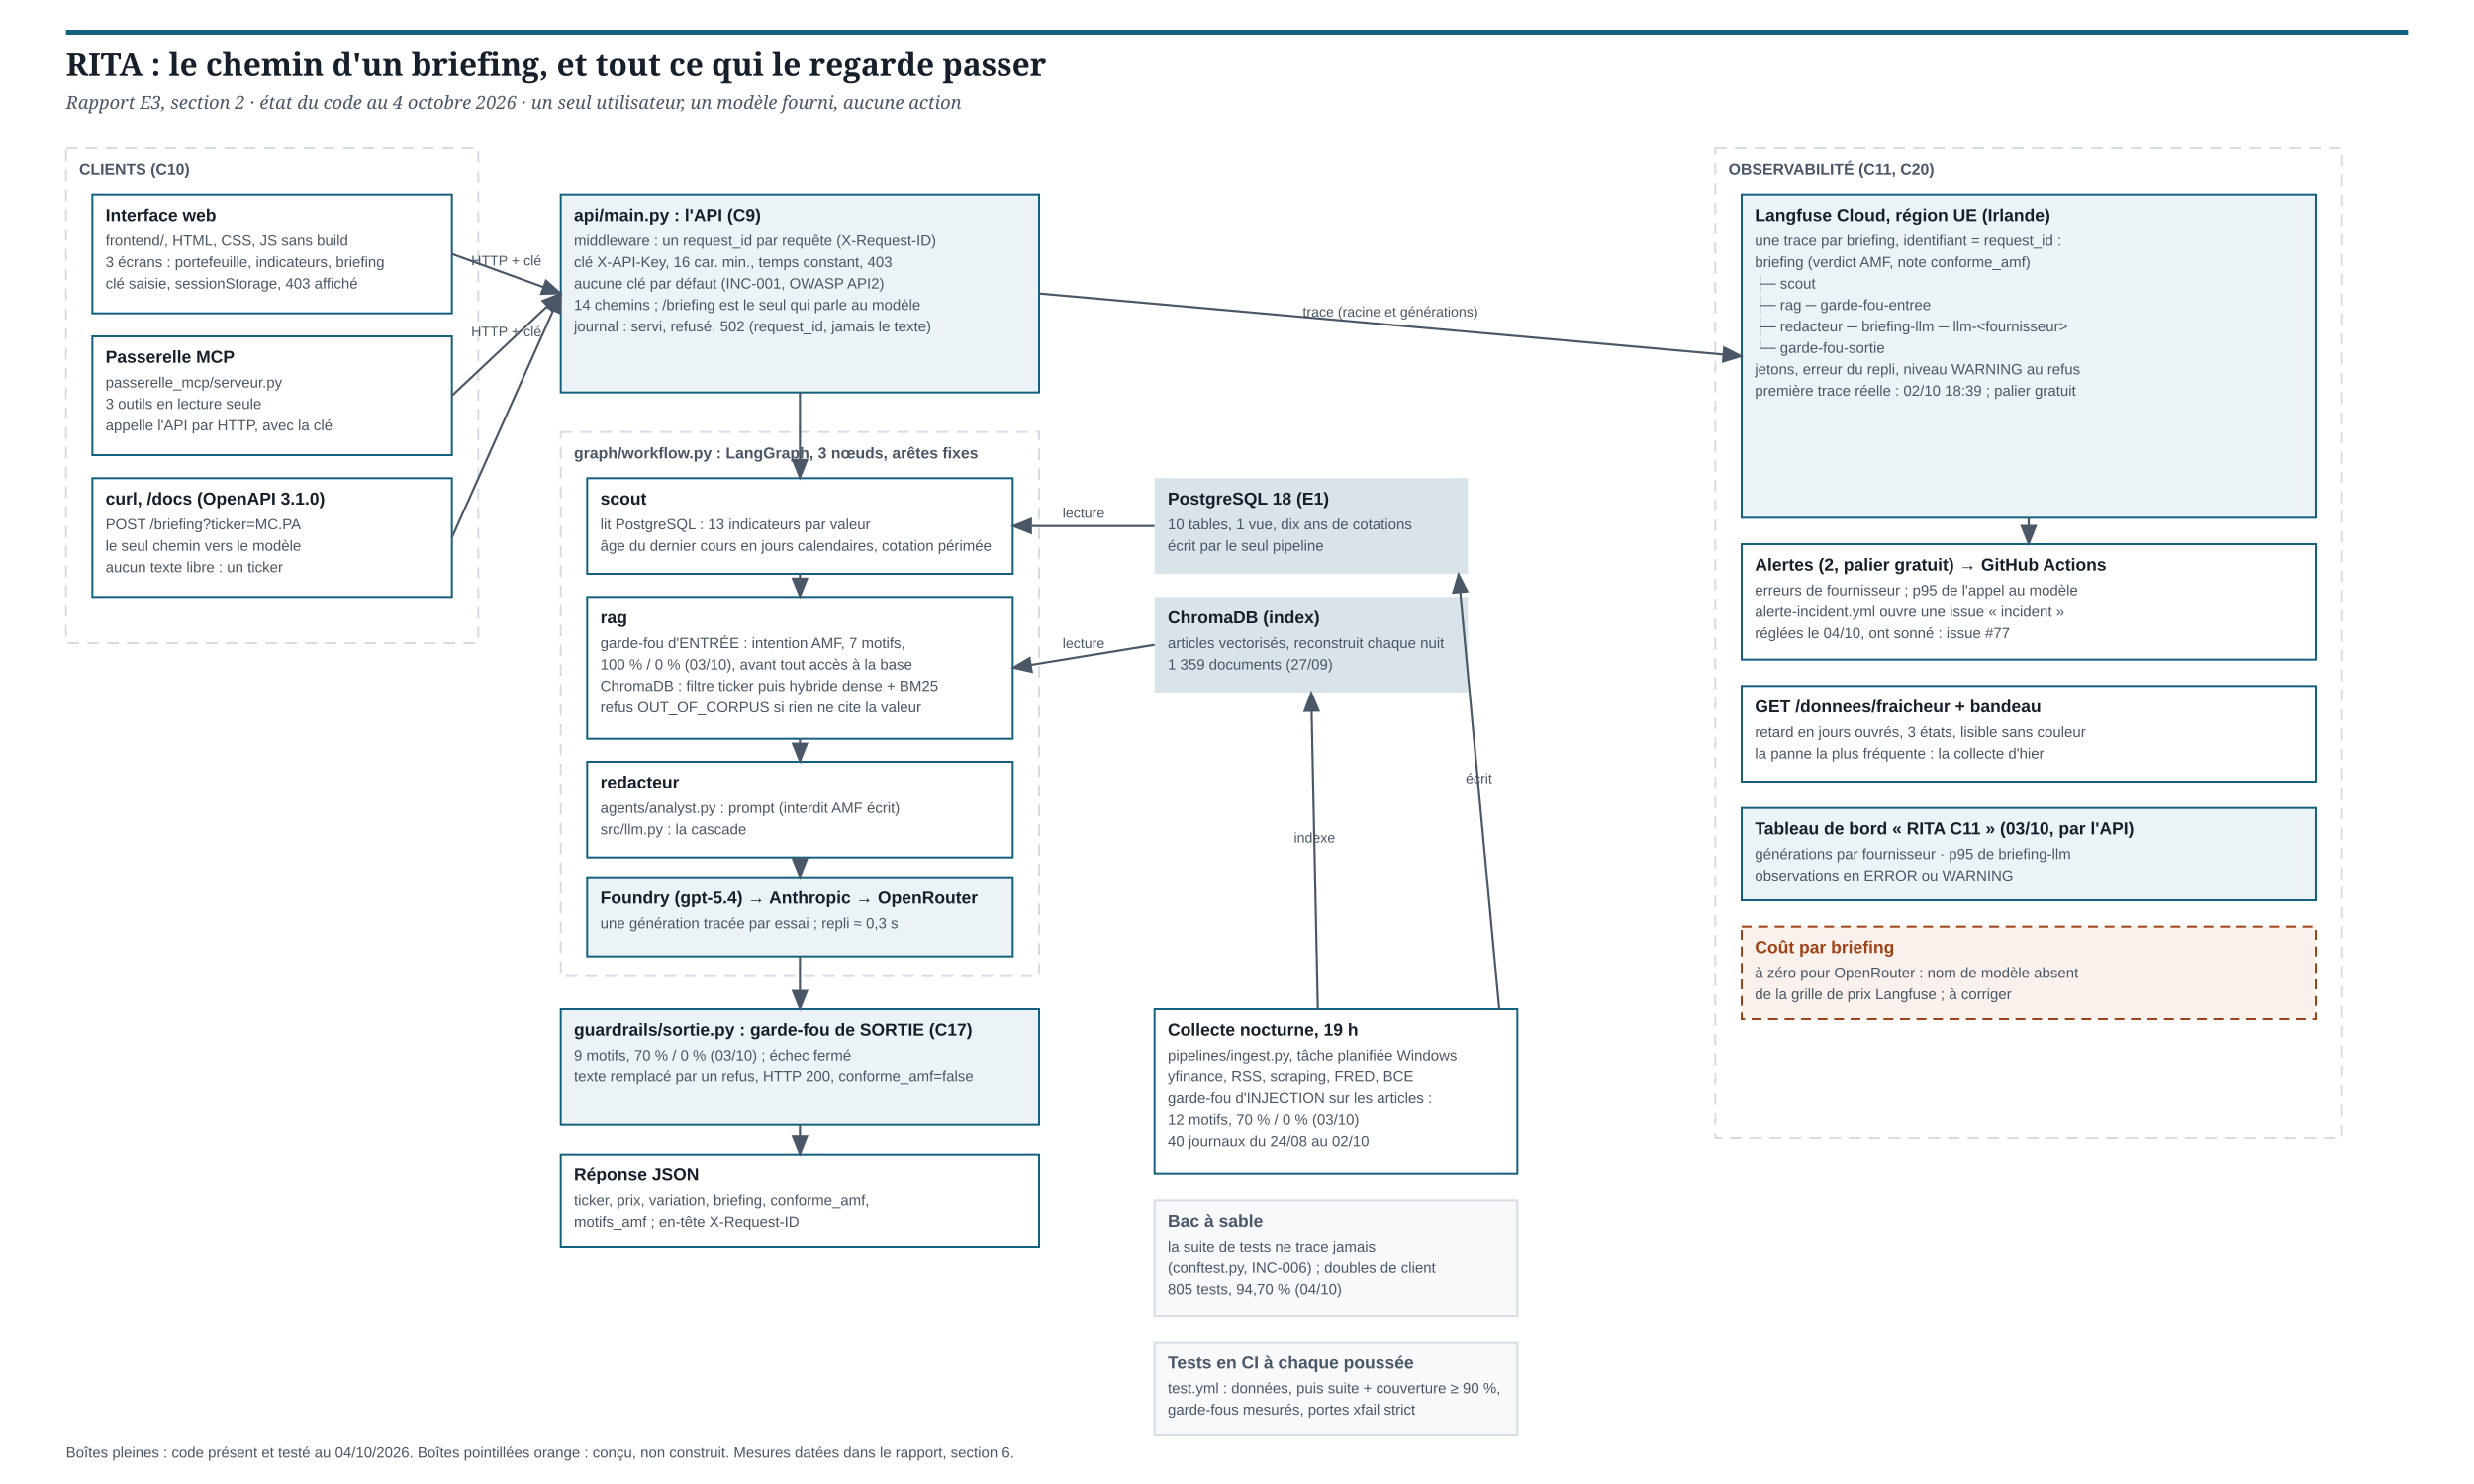
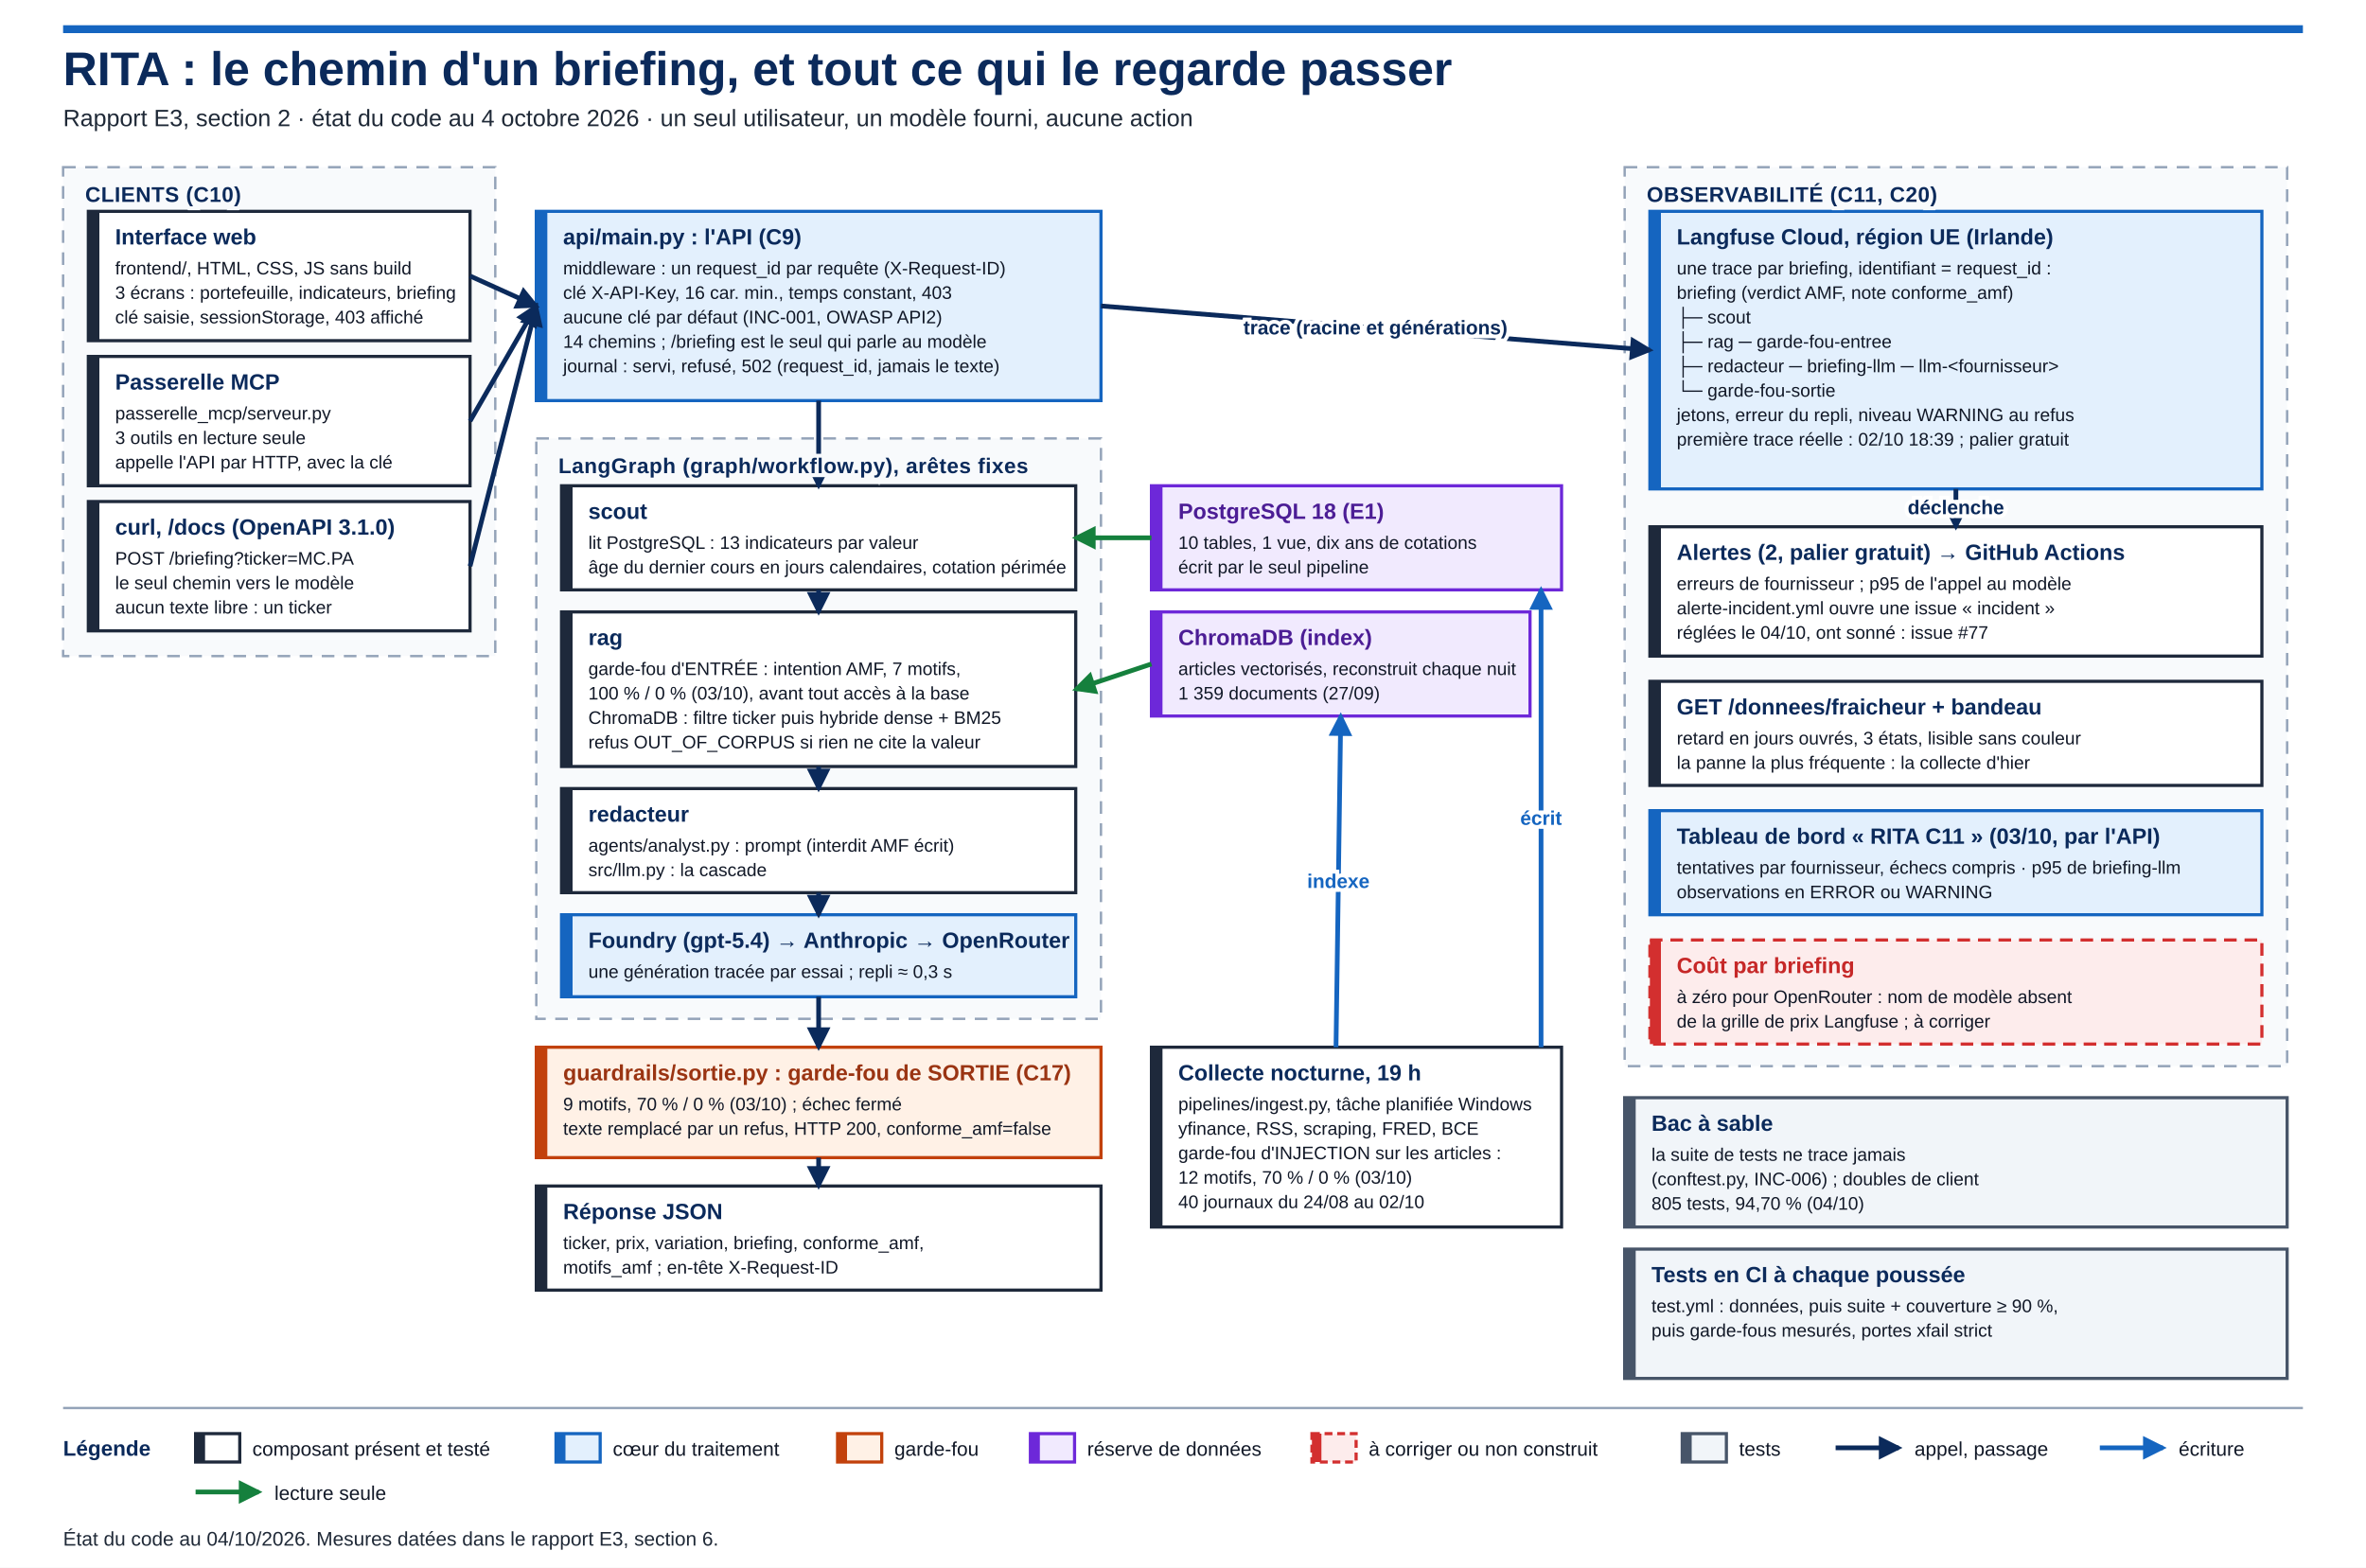
- <svg xmlns="http://www.w3.org/2000/svg" width="1500" height="900" viewBox="0 0 1500 900" font-family="Segoe UI,Calibri,Arial,sans-serif">
+ <svg xmlns="http://www.w3.org/2000/svg" width="1500" height="994" viewBox="0 0 1500 994" font-family="Segoe UI,Calibri,Arial,sans-serif">
  <defs>
-     <marker id="fl" markerWidth="10" markerHeight="8" refX="9" refY="4" orient="auto">
-       <polygon points="0 0,10 4,0 8" fill="#4A5766" />
+     <marker id="fl-flux" markerWidth="5" markerHeight="5" refX="4.2" refY="2.5" orient="auto" markerUnits="strokeWidth">
+       <polygon points="0 0,5 2.5,0 5" fill="#0B2A5B" />
+     </marker>
+     <marker id="fl-ecriture" markerWidth="5" markerHeight="5" refX="4.2" refY="2.5" orient="auto" markerUnits="strokeWidth">
+       <polygon points="0 0,5 2.5,0 5" fill="#1565C0" />
+     </marker>
+     <marker id="fl-lecture" markerWidth="5" markerHeight="5" refX="4.2" refY="2.5" orient="auto" markerUnits="strokeWidth">
+       <polygon points="0 0,5 2.5,0 5" fill="#15803D" />
+     </marker>
+     <marker id="fl-erreur" markerWidth="5" markerHeight="5" refX="4.2" refY="2.5" orient="auto" markerUnits="strokeWidth">
+       <polygon points="0 0,5 2.5,0 5" fill="#D32F2F" />
+     </marker>
+     <marker id="fl-manuel" markerWidth="5" markerHeight="5" refX="4.2" refY="2.5" orient="auto" markerUnits="strokeWidth">
+       <polygon points="0 0,5 2.5,0 5" fill="#64748B" />
+     </marker>
+     <marker id="fl-perso" markerWidth="5" markerHeight="5" refX="4.2" refY="2.5" orient="auto" markerUnits="strokeWidth">
+       <polygon points="0 0,5 2.5,0 5" fill="#A21CAF" />
    </marker>
  </defs>
-   <rect width="1500" height="900" fill="#FFFFFF" />
-   <rect x="40" y="18" width="1420" height="3" fill="#14607F" />
-   <text x="40" y="46" font-family="Georgia,serif" font-size="19" font-weight="600" fill="#16202B">RITA : le chemin d'un briefing, et tout ce qui le regarde passer</text>
-   <text x="40" y="66" font-family="Georgia,serif" font-size="11" font-style="italic" fill="#4A5766">Rapport E3, section 2 · état du code au 4 octobre 2026 · un seul utilisateur, un modèle fourni, aucune action</text>
-   <rect x="40" y="90" width="250" height="300" fill="none" stroke="#D5DCE4" stroke-width="1.2" stroke-dasharray="7,5" />
-   <text x="48" y="106" font-size="9.5" font-weight="700" fill="#4A5766">CLIENTS (C10)</text>
-   <rect x="56" y="118" width="218" height="72" fill="#FFFFFF" stroke="#14607F" stroke-width="1.2" />
-   <text x="64" y="134" font-size="10.5" font-weight="700" fill="#16202B">Interface web</text>
-   <text x="64" y="149" font-size="9" fill="#4A5766">frontend/, HTML, CSS, JS sans build</text>
-   <text x="64" y="162" font-size="9" fill="#4A5766">3 écrans : portefeuille, indicateurs, briefing</text>
-   <text x="64" y="175" font-size="9" fill="#4A5766">clé saisie, sessionStorage, 403 affiché</text>
-   <rect x="56" y="204" width="218" height="72" fill="#FFFFFF" stroke="#14607F" stroke-width="1.2" />
-   <text x="64" y="220" font-size="10.5" font-weight="700" fill="#16202B">Passerelle MCP</text>
-   <text x="64" y="235" font-size="9" fill="#4A5766">passerelle_mcp/serveur.py</text>
-   <text x="64" y="248" font-size="9" fill="#4A5766">3 outils en lecture seule</text>
-   <text x="64" y="261" font-size="9" fill="#4A5766">appelle l'API par HTTP, avec la clé</text>
-   <rect x="56" y="290" width="218" height="72" fill="#FFFFFF" stroke="#14607F" stroke-width="1.2" />
-   <text x="64" y="306" font-size="10.5" font-weight="700" fill="#16202B">curl, /docs (OpenAPI 3.1.0)</text>
-   <text x="64" y="321" font-size="9" fill="#4A5766">POST /briefing?ticker=MC.PA</text>
-   <text x="64" y="334" font-size="9" fill="#4A5766">le seul chemin vers le modèle</text>
-   <text x="64" y="347" font-size="9" fill="#4A5766">aucun texte libre : un ticker</text>
-   <rect x="340" y="118" width="290" height="120" fill="#ECF3F7" stroke="#14607F" stroke-width="1.2" />
-   <text x="348" y="134" font-size="10.5" font-weight="700" fill="#16202B">api/main.py : l'API (C9)</text>
-   <text x="348" y="149" font-size="9" fill="#4A5766">middleware : un request_id par requête (X-Request-ID)</text>
-   <text x="348" y="162" font-size="9" fill="#4A5766">clé X-API-Key, 16 car. min., temps constant, 403</text>
-   <text x="348" y="175" font-size="9" fill="#4A5766">aucune clé par défaut (INC-001, OWASP API2)</text>
-   <text x="348" y="188" font-size="9" fill="#4A5766">14 chemins ; /briefing est le seul qui parle au modèle</text>
-   <text x="348" y="201" font-size="9" fill="#4A5766">journal : servi, refusé, 502 (request_id, jamais le texte)</text>
-   <rect x="340" y="262" width="290" height="330" fill="none" stroke="#D5DCE4" stroke-width="1.2" stroke-dasharray="7,5" />
-   <text x="348" y="278" font-size="9.5" font-weight="700" fill="#4A5766">graph/workflow.py : LangGraph, 3 nœuds, arêtes fixes</text>
-   <rect x="356" y="290" width="258" height="58" fill="#FFFFFF" stroke="#14607F" stroke-width="1.2" />
-   <text x="364" y="306" font-size="10.5" font-weight="700" fill="#16202B">scout</text>
-   <text x="364" y="321" font-size="9" fill="#4A5766">lit PostgreSQL : 13 indicateurs par valeur</text>
-   <text x="364" y="334" font-size="9" fill="#4A5766">âge du dernier cours en jours calendaires, cotation périmée</text>
-   <rect x="356" y="362" width="258" height="86" fill="#FFFFFF" stroke="#14607F" stroke-width="1.2" />
-   <text x="364" y="378" font-size="10.5" font-weight="700" fill="#16202B">rag</text>
-   <text x="364" y="393" font-size="9" fill="#4A5766">garde-fou d'ENTRÉE : intention AMF, 7 motifs,</text>
-   <text x="364" y="406" font-size="9" fill="#4A5766">  100 % / 0 % (03/10), avant tout accès à la base</text>
-   <text x="364" y="419" font-size="9" fill="#4A5766">ChromaDB : filtre ticker puis hybride dense + BM25</text>
-   <text x="364" y="432" font-size="9" fill="#4A5766">refus OUT_OF_CORPUS si rien ne cite la valeur</text>
-   <rect x="356" y="462" width="258" height="58" fill="#FFFFFF" stroke="#14607F" stroke-width="1.2" />
-   <text x="364" y="478" font-size="10.5" font-weight="700" fill="#16202B">redacteur</text>
-   <text x="364" y="493" font-size="9" fill="#4A5766">agents/analyst.py : prompt (interdit AMF écrit)</text>
-   <text x="364" y="506" font-size="9" fill="#4A5766">src/llm.py : la cascade</text>
-   <rect x="356" y="532" width="258" height="48" fill="#ECF3F7" stroke="#14607F" stroke-width="1.2" />
-   <text x="364" y="548" font-size="10.5" font-weight="700" fill="#16202B">Foundry (gpt-5.4) → Anthropic → OpenRouter</text>
-   <text x="364" y="563" font-size="9" fill="#4A5766">une génération tracée par essai ; repli ≈ 0,3 s</text>
-   <rect x="340" y="612" width="290" height="70" fill="#ECF3F7" stroke="#14607F" stroke-width="1.2" />
-   <text x="348" y="628" font-size="10.5" font-weight="700" fill="#16202B">guardrails/sortie.py : garde-fou de SORTIE (C17)</text>
-   <text x="348" y="643" font-size="9" fill="#4A5766">9 motifs, 70 % / 0 % (03/10) ; échec fermé</text>
-   <text x="348" y="656" font-size="9" fill="#4A5766">texte remplacé par un refus, HTTP 200, conforme_amf=false</text>
-   <rect x="340" y="700" width="290" height="56" fill="#FFFFFF" stroke="#14607F" stroke-width="1.2" />
-   <text x="348" y="716" font-size="10.5" font-weight="700" fill="#16202B">Réponse JSON</text>
-   <text x="348" y="731" font-size="9" fill="#4A5766">ticker, prix, variation, briefing, conforme_amf,</text>
-   <text x="348" y="744" font-size="9" fill="#4A5766">motifs_amf ; en-tête X-Request-ID</text>
-   <rect x="700" y="290" width="190" height="58" fill="#D8E3EA" stroke="none" stroke-width="1.2" />
-   <text x="708" y="306" font-size="10.5" font-weight="700" fill="#16202B">PostgreSQL 18 (E1)</text>
-   <text x="708" y="321" font-size="9" fill="#4A5766">10 tables, 1 vue, dix ans de cotations</text>
-   <text x="708" y="334" font-size="9" fill="#4A5766">écrit par le seul pipeline</text>
-   <rect x="700" y="362" width="190" height="58" fill="#D8E3EA" stroke="none" stroke-width="1.2" />
-   <text x="708" y="378" font-size="10.5" font-weight="700" fill="#16202B">ChromaDB (index)</text>
-   <text x="708" y="393" font-size="9" fill="#4A5766">articles vectorisés, reconstruit chaque nuit</text>
-   <text x="708" y="406" font-size="9" fill="#4A5766">1 359 documents (27/09)</text>
-   <rect x="700" y="612" width="220" height="100" fill="#FFFFFF" stroke="#14607F" stroke-width="1.2" />
-   <text x="708" y="628" font-size="10.5" font-weight="700" fill="#16202B">Collecte nocturne, 19 h</text>
-   <text x="708" y="643" font-size="9" fill="#4A5766">pipelines/ingest.py, tâche planifiée Windows</text>
-   <text x="708" y="656" font-size="9" fill="#4A5766">yfinance, RSS, scraping, FRED, BCE</text>
-   <text x="708" y="669" font-size="9" fill="#4A5766">garde-fou d'INJECTION sur les articles :</text>
-   <text x="708" y="682" font-size="9" fill="#4A5766">  12 motifs, 70 % / 0 % (03/10)</text>
-   <text x="708" y="695" font-size="9" fill="#4A5766">40 journaux du 24/08 au 02/10</text>
-   <rect x="1040" y="90" width="380" height="600" fill="none" stroke="#D5DCE4" stroke-width="1.2" stroke-dasharray="7,5" />
-   <text x="1048" y="106" font-size="9.5" font-weight="700" fill="#4A5766">OBSERVABILITÉ (C11, C20)</text>
-   <rect x="1056" y="118" width="348" height="196" fill="#ECF3F7" stroke="#14607F" stroke-width="1.2" />
-   <text x="1064" y="134" font-size="10.5" font-weight="700" fill="#16202B">Langfuse Cloud, région UE (Irlande)</text>
-   <text x="1064" y="149" font-size="9" fill="#4A5766">une trace par briefing, identifiant = request_id :</text>
-   <text x="1064" y="162" font-size="9" fill="#4A5766">  briefing  (verdict AMF, note conforme_amf)</text>
-   <text x="1064" y="175" font-size="9" fill="#4A5766">  ├─ scout</text>
-   <text x="1064" y="188" font-size="9" fill="#4A5766">  ├─ rag ─ garde-fou-entree</text>
-   <text x="1064" y="201" font-size="9" fill="#4A5766">  ├─ redacteur ─ briefing-llm ─ llm-&lt;fournisseur&gt;</text>
-   <text x="1064" y="214" font-size="9" fill="#4A5766">  └─ garde-fou-sortie</text>
-   <text x="1064" y="227" font-size="9" fill="#4A5766">jetons, erreur du repli, niveau WARNING au refus</text>
-   <text x="1064" y="240" font-size="9" fill="#4A5766">première trace réelle : 02/10 18:39 ; palier gratuit</text>
-   <rect x="1056" y="416" width="348" height="58" fill="#FFFFFF" stroke="#14607F" stroke-width="1.2" />
-   <text x="1064" y="432" font-size="10.5" font-weight="700" fill="#16202B">GET /donnees/fraicheur + bandeau</text>
-   <text x="1064" y="447" font-size="9" fill="#4A5766">retard en jours ouvrés, 3 états, lisible sans couleur</text>
-   <text x="1064" y="460" font-size="9" fill="#4A5766">la panne la plus fréquente : la collecte d'hier</text>
-   <rect x="1056" y="330" width="348" height="70" fill="#FFFFFF" stroke="#14607F" stroke-width="1.2" />
-   <text x="1064" y="346" font-size="10.5" font-weight="700" fill="#16202B">Alertes (2, palier gratuit) → GitHub Actions</text>
-   <text x="1064" y="361" font-size="9" fill="#4A5766">erreurs de fournisseur ; p95 de l'appel au modèle</text>
-   <text x="1064" y="374" font-size="9" fill="#4A5766">alerte-incident.yml ouvre une issue « incident »</text>
-   <text x="1064" y="387" font-size="9" fill="#4A5766">réglées le 04/10, ont sonné : issue #77</text>
-   <rect x="1056" y="490" width="348" height="56" fill="#ECF3F7" stroke="#14607F" stroke-width="1.2" />
-   <text x="1064" y="506" font-size="10.5" font-weight="700" fill="#16202B">Tableau de bord « RITA C11 » (03/10, par l'API)</text>
-   <text x="1064" y="521" font-size="9" fill="#4A5766">générations par fournisseur · p95 de briefing-llm</text>
-   <text x="1064" y="534" font-size="9" fill="#4A5766">observations en ERROR ou WARNING</text>
-   <rect x="1056" y="562" width="348" height="56" fill="#FBF1EC" stroke="#9E4318" stroke-width="1.2" stroke-dasharray="6,4" />
-   <text x="1064" y="578" font-size="10.5" font-weight="700" fill="#9E4318">Coût par briefing</text>
-   <text x="1064" y="593" font-size="9" fill="#4A5766">à zéro pour OpenRouter : nom de modèle absent</text>
-   <text x="1064" y="606" font-size="9" fill="#4A5766">de la grille de prix Langfuse ; à corriger</text>
-   <rect x="700" y="728" width="220" height="70" fill="#F7F9FB" stroke="#D5DCE4" stroke-width="1.2" />
-   <text x="708" y="744" font-size="10.5" font-weight="700" fill="#4A5766">Bac à sable</text>
-   <text x="708" y="759" font-size="9" fill="#4A5766">la suite de tests ne trace jamais</text>
-   <text x="708" y="772" font-size="9" fill="#4A5766">(conftest.py, INC-006) ; doubles de client</text>
-   <text x="708" y="785" font-size="9" fill="#4A5766">805 tests, 94,70 % (04/10)</text>
-   <rect x="700" y="814" width="220" height="56" fill="#F7F9FB" stroke="#D5DCE4" stroke-width="1.2" />
-   <text x="708" y="830" font-size="10.5" font-weight="700" fill="#4A5766">Tests en CI à chaque poussée</text>
-   <text x="708" y="845" font-size="9" fill="#4A5766">test.yml : données, puis suite + couverture ≥ 90 %,</text>
-   <text x="708" y="858" font-size="9" fill="#4A5766">garde-fous mesurés, portes xfail strict</text>
-   <line x1="274" y1="154.0" x2="340" y2="178.0" stroke="#4A5766" stroke-width="1.3" marker-end="url(#fl)" />
-   <text x="307.0" y="161.0" font-size="8.5" fill="#4A5766" text-anchor="middle">HTTP + clé</text>
-   <line x1="274" y1="240.0" x2="340" y2="178.0" stroke="#4A5766" stroke-width="1.3" marker-end="url(#fl)" />
-   <text x="307.0" y="204.0" font-size="8.5" fill="#4A5766" text-anchor="middle">HTTP + clé</text>
-   <line x1="274" y1="326.0" x2="340" y2="178.0" stroke="#4A5766" stroke-width="1.3" marker-end="url(#fl)" />
-   <line x1="485.0" y1="238" x2="485.0" y2="290" stroke="#4A5766" stroke-width="1.3" marker-end="url(#fl)" />
-   <line x1="485.0" y1="348" x2="485.0" y2="362" stroke="#4A5766" stroke-width="1.3" marker-end="url(#fl)" />
-   <line x1="485.0" y1="448" x2="485.0" y2="462" stroke="#4A5766" stroke-width="1.3" marker-end="url(#fl)" />
-   <line x1="485.0" y1="520" x2="485.0" y2="532" stroke="#4A5766" stroke-width="1.3" marker-end="url(#fl)" />
-   <line x1="485.0" y1="580" x2="485.0" y2="612" stroke="#4A5766" stroke-width="1.3" marker-end="url(#fl)" />
-   <line x1="485.0" y1="682" x2="485.0" y2="700" stroke="#4A5766" stroke-width="1.3" marker-end="url(#fl)" />
-   <line x1="700" y1="319.0" x2="614" y2="319.0" stroke="#4A5766" stroke-width="1.3" marker-end="url(#fl)" />
-   <text x="657.0" y="314.0" font-size="8.5" fill="#4A5766" text-anchor="middle">lecture</text>
-   <line x1="700" y1="391.0" x2="614" y2="405.0" stroke="#4A5766" stroke-width="1.3" marker-end="url(#fl)" />
-   <text x="657.0" y="393.0" font-size="8.5" fill="#4A5766" text-anchor="middle">lecture</text>
-   <line x1="909.0" y1="612" x2="884.3" y2="348" stroke="#4A5766" stroke-width="1.3" marker-end="url(#fl)" />
-   <text x="896.65" y="475.0" font-size="8.5" fill="#4A5766" text-anchor="middle">écrit</text>
-   <line x1="799.0" y1="612" x2="795.0" y2="420" stroke="#4A5766" stroke-width="1.3" marker-end="url(#fl)" />
-   <text x="797.0" y="511.0" font-size="8.5" fill="#4A5766" text-anchor="middle">indexe</text>
-   <line x1="630" y1="178.0" x2="1056" y2="216.0" stroke="#4A5766" stroke-width="1.3" marker-end="url(#fl)" />
-   <text x="843.0" y="192.0" font-size="8.5" fill="#4A5766" text-anchor="middle">trace (racine et générations)</text>
-   <line x1="1230.0" y1="314" x2="1230.0" y2="330" stroke="#4A5766" stroke-width="1.3" marker-end="url(#fl)" stroke-dasharray="5,4" />
-   <text x="40" y="884" font-size="9" fill="#4A5766">Boîtes pleines : code présent et testé au 04/10/2026. Boîtes pointillées orange : conçu, non construit. Mesures datées dans le rapport, section 6.</text>
+   <rect width="1500" height="994" fill="#FFFFFF" />
+   <rect x="40" y="16" width="1420" height="5" fill="#1565C0" />
+   <text x="40" y="54" font-size="30" font-weight="700" fill="#0B2A5B">RITA : le chemin d'un briefing, et tout ce qui le regarde passer</text>
+   <text x="40" y="80" font-size="15" fill="#1F2937">Rapport E3, section 2 · état du code au 4 octobre 2026 · un seul utilisateur, un modèle fourni, aucune action</text>
+   <g transform="translate(0,16)">
+     <rect x="40" y="90" width="274" height="310" fill="#F8FAFC" stroke="#94A3B8" stroke-width="1.5" stroke-dasharray="8,6" />
+     <rect x="340" y="262" width="358" height="368" fill="#F8FAFC" stroke="#94A3B8" stroke-width="1.5" stroke-dasharray="8,6" />
+     <rect x="1030" y="90" width="420" height="570" fill="#F8FAFC" stroke="#94A3B8" stroke-width="1.5" stroke-dasharray="8,6" />
+     <rect x="56" y="118" width="242" height="82" fill="#FFFFFF" stroke="#1E293B" stroke-width="2" />
+     <rect x="56" y="118" width="7" height="82" fill="#1E293B" />
+     <text x="73" y="139" font-size="14" font-weight="700" fill="#0B2A5B">Interface web</text>
+     <text x="73" y="158.0" font-size="11.5" fill="#111827">frontend/, HTML, CSS, JS sans build</text>
+     <text x="73" y="173.5" font-size="11.5" fill="#111827">3 écrans : portefeuille, indicateurs, briefing</text>
+     <text x="73" y="189.0" font-size="11.5" fill="#111827">clé saisie, sessionStorage, 403 affiché</text>
+     <rect x="56" y="210" width="242" height="82" fill="#FFFFFF" stroke="#1E293B" stroke-width="2" />
+     <rect x="56" y="210" width="7" height="82" fill="#1E293B" />
+     <text x="73" y="231" font-size="14" font-weight="700" fill="#0B2A5B">Passerelle MCP</text>
+     <text x="73" y="250.0" font-size="11.5" fill="#111827">passerelle_mcp/serveur.py</text>
+     <text x="73" y="265.5" font-size="11.5" fill="#111827">3 outils en lecture seule</text>
+     <text x="73" y="281.0" font-size="11.5" fill="#111827">appelle l'API par HTTP, avec la clé</text>
+     <rect x="56" y="302" width="242" height="82" fill="#FFFFFF" stroke="#1E293B" stroke-width="2" />
+     <rect x="56" y="302" width="7" height="82" fill="#1E293B" />
+     <text x="73" y="323" font-size="14" font-weight="700" fill="#0B2A5B">curl, /docs (OpenAPI 3.1.0)</text>
+     <text x="73" y="342.0" font-size="11.5" fill="#111827">POST /briefing?ticker=MC.PA</text>
+     <text x="73" y="357.5" font-size="11.5" fill="#111827">le seul chemin vers le modèle</text>
+     <text x="73" y="373.0" font-size="11.5" fill="#111827">aucun texte libre : un ticker</text>
+     <rect x="340" y="118" width="358" height="120" fill="#E3F0FD" stroke="#1565C0" stroke-width="2" />
+     <rect x="340" y="118" width="7" height="120" fill="#1565C0" />
+     <text x="357" y="139" font-size="14" font-weight="700" fill="#0B2A5B">api/main.py : l'API (C9)</text>
+     <text x="357" y="158.0" font-size="11.5" fill="#111827">middleware : un request_id par requête (X-Request-ID)</text>
+     <text x="357" y="173.5" font-size="11.5" fill="#111827">clé X-API-Key, 16 car. min., temps constant, 403</text>
+     <text x="357" y="189.0" font-size="11.5" fill="#111827">aucune clé par défaut (INC-001, OWASP API2)</text>
+     <text x="357" y="204.5" font-size="11.5" fill="#111827">14 chemins ; /briefing est le seul qui parle au modèle</text>
+     <text x="357" y="220.0" font-size="11.5" fill="#111827">journal : servi, refusé, 502 (request_id, jamais le texte)</text>
+     <rect x="356" y="292" width="326" height="66" fill="#FFFFFF" stroke="#1E293B" stroke-width="2" />
+     <rect x="356" y="292" width="7" height="66" fill="#1E293B" />
+     <text x="373" y="313" font-size="14" font-weight="700" fill="#0B2A5B">scout</text>
+     <text x="373" y="332.0" font-size="11.5" fill="#111827">lit PostgreSQL : 13 indicateurs par valeur</text>
+     <text x="373" y="347.5" font-size="11.5" fill="#111827">âge du dernier cours en jours calendaires, cotation périmée</text>
+     <rect x="356" y="372" width="326" height="98" fill="#FFFFFF" stroke="#1E293B" stroke-width="2" />
+     <rect x="356" y="372" width="7" height="98" fill="#1E293B" />
+     <text x="373" y="393" font-size="14" font-weight="700" fill="#0B2A5B">rag</text>
+     <text x="373" y="412.0" font-size="11.5" fill="#111827">garde-fou d'ENTRÉE : intention AMF, 7 motifs,</text>
+     <text x="373" y="427.5" font-size="11.5" fill="#111827">  100 % / 0 % (03/10), avant tout accès à la base</text>
+     <text x="373" y="443.0" font-size="11.5" fill="#111827">ChromaDB : filtre ticker puis hybride dense + BM25</text>
+     <text x="373" y="458.5" font-size="11.5" fill="#111827">refus OUT_OF_CORPUS si rien ne cite la valeur</text>
+     <rect x="356" y="484" width="326" height="66" fill="#FFFFFF" stroke="#1E293B" stroke-width="2" />
+     <rect x="356" y="484" width="7" height="66" fill="#1E293B" />
+     <text x="373" y="505" font-size="14" font-weight="700" fill="#0B2A5B">redacteur</text>
+     <text x="373" y="524.0" font-size="11.5" fill="#111827">agents/analyst.py : prompt (interdit AMF écrit)</text>
+     <text x="373" y="539.5" font-size="11.5" fill="#111827">src/llm.py : la cascade</text>
+     <rect x="356" y="564" width="326" height="52" fill="#E3F0FD" stroke="#1565C0" stroke-width="2" />
+     <rect x="356" y="564" width="7" height="52" fill="#1565C0" />
+     <text x="373" y="585" font-size="14" font-weight="700" fill="#0B2A5B">Foundry (gpt-5.4) → Anthropic → OpenRouter</text>
+     <text x="373" y="604.0" font-size="11.5" fill="#111827">une génération tracée par essai ; repli ≈ 0,3 s</text>
+     <rect x="340" y="648" width="358" height="70" fill="#FFF1E6" stroke="#C2410C" stroke-width="2" />
+     <rect x="340" y="648" width="7" height="70" fill="#C2410C" />
+     <text x="357" y="669" font-size="14" font-weight="700" fill="#9A3412">guardrails/sortie.py : garde-fou de SORTIE (C17)</text>
+     <text x="357" y="688.0" font-size="11.5" fill="#111827">9 motifs, 70 % / 0 % (03/10) ; échec fermé</text>
+     <text x="357" y="703.5" font-size="11.5" fill="#111827">texte remplacé par un refus, HTTP 200, conforme_amf=false</text>
+     <rect x="340" y="736" width="358" height="66" fill="#FFFFFF" stroke="#1E293B" stroke-width="2" />
+     <rect x="340" y="736" width="7" height="66" fill="#1E293B" />
+     <text x="357" y="757" font-size="14" font-weight="700" fill="#0B2A5B">Réponse JSON</text>
+     <text x="357" y="776.0" font-size="11.5" fill="#111827">ticker, prix, variation, briefing, conforme_amf,</text>
+     <text x="357" y="791.5" font-size="11.5" fill="#111827">motifs_amf ; en-tête X-Request-ID</text>
+     <rect x="730" y="292" width="260" height="66" fill="#F1EAFE" stroke="#6D28D9" stroke-width="2" />
+     <rect x="730" y="292" width="7" height="66" fill="#6D28D9" />
+     <text x="747" y="313" font-size="14" font-weight="700" fill="#4C1D95">PostgreSQL 18 (E1)</text>
+     <text x="747" y="332.0" font-size="11.5" fill="#111827">10 tables, 1 vue, dix ans de cotations</text>
+     <text x="747" y="347.5" font-size="11.5" fill="#111827">écrit par le seul pipeline</text>
+     <rect x="730" y="372" width="240" height="66" fill="#F1EAFE" stroke="#6D28D9" stroke-width="2" />
+     <rect x="730" y="372" width="7" height="66" fill="#6D28D9" />
+     <text x="747" y="393" font-size="14" font-weight="700" fill="#4C1D95">ChromaDB (index)</text>
+     <text x="747" y="412.0" font-size="11.5" fill="#111827">articles vectorisés, reconstruit chaque nuit</text>
+     <text x="747" y="427.5" font-size="11.5" fill="#111827">1 359 documents (27/09)</text>
+     <rect x="730" y="648" width="260" height="114" fill="#FFFFFF" stroke="#1E293B" stroke-width="2" />
+     <rect x="730" y="648" width="7" height="114" fill="#1E293B" />
+     <text x="747" y="669" font-size="14" font-weight="700" fill="#0B2A5B">Collecte nocturne, 19 h</text>
+     <text x="747" y="688.0" font-size="11.5" fill="#111827">pipelines/ingest.py, tâche planifiée Windows</text>
+     <text x="747" y="703.5" font-size="11.5" fill="#111827">yfinance, RSS, scraping, FRED, BCE</text>
+     <text x="747" y="719.0" font-size="11.5" fill="#111827">garde-fou d'INJECTION sur les articles :</text>
+     <text x="747" y="734.5" font-size="11.5" fill="#111827">  12 motifs, 70 % / 0 % (03/10)</text>
+     <text x="747" y="750.0" font-size="11.5" fill="#111827">40 journaux du 24/08 au 02/10</text>
+     <rect x="1046" y="118" width="388" height="176" fill="#E3F0FD" stroke="#1565C0" stroke-width="2" />
+     <rect x="1046" y="118" width="7" height="176" fill="#1565C0" />
+     <text x="1063" y="139" font-size="14" font-weight="700" fill="#0B2A5B">Langfuse Cloud, région UE (Irlande)</text>
+     <text x="1063" y="158.0" font-size="11.5" fill="#111827">une trace par briefing, identifiant = request_id :</text>
+     <text x="1063" y="173.5" font-size="11.5" fill="#111827">  briefing  (verdict AMF, note conforme_amf)</text>
+     <text x="1063" y="189.0" font-size="11.5" fill="#111827">  ├─ scout</text>
+     <text x="1063" y="204.5" font-size="11.5" fill="#111827">  ├─ rag ─ garde-fou-entree</text>
+     <text x="1063" y="220.0" font-size="11.5" fill="#111827">  ├─ redacteur ─ briefing-llm ─ llm-&lt;fournisseur&gt;</text>
+     <text x="1063" y="235.5" font-size="11.5" fill="#111827">  └─ garde-fou-sortie</text>
+     <text x="1063" y="251.0" font-size="11.5" fill="#111827">jetons, erreur du repli, niveau WARNING au refus</text>
+     <text x="1063" y="266.5" font-size="11.5" fill="#111827">première trace réelle : 02/10 18:39 ; palier gratuit</text>
+     <rect x="1046" y="416" width="388" height="66" fill="#FFFFFF" stroke="#1E293B" stroke-width="2" />
+     <rect x="1046" y="416" width="7" height="66" fill="#1E293B" />
+     <text x="1063" y="437" font-size="14" font-weight="700" fill="#0B2A5B">GET /donnees/fraicheur + bandeau</text>
+     <text x="1063" y="456.0" font-size="11.5" fill="#111827">retard en jours ouvrés, 3 états, lisible sans couleur</text>
+     <text x="1063" y="471.5" font-size="11.5" fill="#111827">la panne la plus fréquente : la collecte d'hier</text>
+     <rect x="1046" y="318" width="388" height="82" fill="#FFFFFF" stroke="#1E293B" stroke-width="2" />
+     <rect x="1046" y="318" width="7" height="82" fill="#1E293B" />
+     <text x="1063" y="339" font-size="14" font-weight="700" fill="#0B2A5B">Alertes (2, palier gratuit) → GitHub Actions</text>
+     <text x="1063" y="358.0" font-size="11.5" fill="#111827">erreurs de fournisseur ; p95 de l'appel au modèle</text>
+     <text x="1063" y="373.5" font-size="11.5" fill="#111827">alerte-incident.yml ouvre une issue « incident »</text>
+     <text x="1063" y="389.0" font-size="11.5" fill="#111827">réglées le 04/10, ont sonné : issue #77</text>
+     <rect x="1046" y="498" width="388" height="66" fill="#E3F0FD" stroke="#1565C0" stroke-width="2" />
+     <rect x="1046" y="498" width="7" height="66" fill="#1565C0" />
+     <text x="1063" y="519" font-size="14" font-weight="700" fill="#0B2A5B">Tableau de bord « RITA C11 » (03/10, par l'API)</text>
+     <text x="1063" y="538.0" font-size="11.5" fill="#111827">tentatives par fournisseur, échecs compris · p95 de briefing-llm</text>
+     <text x="1063" y="553.5" font-size="11.5" fill="#111827">observations en ERROR ou WARNING</text>
+     <rect x="1046" y="580" width="388" height="66" fill="#FDECEC" stroke="#D32F2F" stroke-width="2" stroke-dasharray="8,5" />
+     <rect x="1046" y="580" width="7" height="66" fill="#D32F2F" />
+     <text x="1063" y="601" font-size="14" font-weight="700" fill="#C62828">Coût par briefing</text>
+     <text x="1063" y="620.0" font-size="11.5" fill="#111827">à zéro pour OpenRouter : nom de modèle absent</text>
+     <text x="1063" y="635.5" font-size="11.5" fill="#111827">de la grille de prix Langfuse ; à corriger</text>
+     <rect x="1030" y="680" width="420" height="82" fill="#F1F5F9" stroke="#475569" stroke-width="2" />
+     <rect x="1030" y="680" width="7" height="82" fill="#475569" />
+     <text x="1047" y="701" font-size="14" font-weight="700" fill="#0B2A5B">Bac à sable</text>
+     <text x="1047" y="720.0" font-size="11.5" fill="#111827">la suite de tests ne trace jamais</text>
+     <text x="1047" y="735.5" font-size="11.5" fill="#111827">(conftest.py, INC-006) ; doubles de client</text>
+     <text x="1047" y="751.0" font-size="11.5" fill="#111827">805 tests, 94,70 % (04/10)</text>
+     <rect x="1030" y="776" width="420" height="82" fill="#F1F5F9" stroke="#475569" stroke-width="2" />
+     <rect x="1030" y="776" width="7" height="82" fill="#475569" />
+     <text x="1047" y="797" font-size="14" font-weight="700" fill="#0B2A5B">Tests en CI à chaque poussée</text>
+     <text x="1047" y="816.0" font-size="11.5" fill="#111827">test.yml : données, puis suite + couverture ≥ 90 %,</text>
+     <text x="1047" y="831.5" font-size="11.5" fill="#111827">puis garde-fous mesurés, portes xfail strict</text>
+     <line x1="298" y1="159.0" x2="340" y2="178.0" stroke="#0B2A5B" stroke-width="3" marker-end="url(#fl-flux)" />
+     <line x1="298" y1="251.0" x2="340" y2="178.0" stroke="#0B2A5B" stroke-width="3" marker-end="url(#fl-flux)" />
+     <line x1="298" y1="343.0" x2="340" y2="178.0" stroke="#0B2A5B" stroke-width="3" marker-end="url(#fl-flux)" />
+     <line x1="519.0" y1="238" x2="519.0" y2="292" stroke="#0B2A5B" stroke-width="3" marker-end="url(#fl-flux)" />
+     <line x1="519.0" y1="358" x2="519.0" y2="372" stroke="#0B2A5B" stroke-width="3" marker-end="url(#fl-flux)" />
+     <line x1="519.0" y1="470" x2="519.0" y2="484" stroke="#0B2A5B" stroke-width="3" marker-end="url(#fl-flux)" />
+     <line x1="519.0" y1="550" x2="519.0" y2="564" stroke="#0B2A5B" stroke-width="3" marker-end="url(#fl-flux)" />
+     <line x1="519.0" y1="616" x2="519.0" y2="648" stroke="#0B2A5B" stroke-width="3" marker-end="url(#fl-flux)" />
+     <line x1="519.0" y1="718" x2="519.0" y2="736" stroke="#0B2A5B" stroke-width="3" marker-end="url(#fl-flux)" />
+     <line x1="730" y1="325.0" x2="682" y2="325.0" stroke="#15803D" stroke-width="3" marker-end="url(#fl-lecture)" />
+     <line x1="730" y1="405.0" x2="682" y2="421.0" stroke="#15803D" stroke-width="3" marker-end="url(#fl-lecture)" />
+     <line x1="977.0" y1="648" x2="977.0" y2="358" stroke="#1565C0" stroke-width="3" marker-end="url(#fl-ecriture)" />
+     <text x="977.0" y="507.0" font-size="12.5" font-weight="700" fill="#1565C0" text-anchor="middle" stroke="#FFFFFF" stroke-width="5" paint-order="stroke">écrit</text>
+     <line x1="847.0" y1="648" x2="850.0" y2="438" stroke="#1565C0" stroke-width="3" marker-end="url(#fl-ecriture)" />
+     <text x="848.5" y="547.0" font-size="12.5" font-weight="700" fill="#1565C0" text-anchor="middle" stroke="#FFFFFF" stroke-width="5" paint-order="stroke">indexe</text>
+     <line x1="698" y1="178.0" x2="1046" y2="206.0" stroke="#0B2A5B" stroke-width="3" marker-end="url(#fl-flux)" />
+     <text x="872.0" y="196.0" font-size="12.5" font-weight="700" fill="#0B2A5B" text-anchor="middle" stroke="#FFFFFF" stroke-width="5" paint-order="stroke">trace (racine et générations)</text>
+     <line x1="1240.0" y1="294" x2="1240.0" y2="318" stroke="#0B2A5B" stroke-width="3" marker-end="url(#fl-flux)" />
+     <text x="1240.0" y="310.0" font-size="12.5" font-weight="700" fill="#0B2A5B" text-anchor="middle" stroke="#FFFFFF" stroke-width="5" paint-order="stroke">déclenche</text>
+     <text x="54" y="112" font-size="13.5" font-weight="700" fill="#0B2A5B" letter-spacing="0.3" stroke="#F8FAFC" stroke-width="5" paint-order="stroke">CLIENTS (C10)</text>
+     <text x="354" y="284" font-size="13.5" font-weight="700" fill="#0B2A5B" letter-spacing="0.3" stroke="#F8FAFC" stroke-width="5" paint-order="stroke">LangGraph (graph/workflow.py), arêtes fixes</text>
+     <text x="1044" y="112" font-size="13.5" font-weight="700" fill="#0B2A5B" letter-spacing="0.3" stroke="#F8FAFC" stroke-width="5" paint-order="stroke">OBSERVABILITÉ (C11, C20)</text>
+     <rect x="40" y="876" width="1420" height="1.5" fill="#94A3B8" />
+     <text x="40" y="907" font-size="13.5" font-weight="700" fill="#0B2A5B">Légende</text>
+     <rect x="124.0" y="893" width="28" height="18" fill="#FFFFFF" stroke="#1E293B" stroke-width="2" />
+     <rect x="124.0" y="893" width="6" height="18" fill="#1E293B" />
+     <text x="160.0" y="907" font-size="12.5" fill="#111827">composant présent et testé</text>
+     <rect x="352.5" y="893" width="28" height="18" fill="#E3F0FD" stroke="#1565C0" stroke-width="2" />
+     <rect x="352.5" y="893" width="6" height="18" fill="#1565C0" />
+     <text x="388.5" y="907" font-size="12.5" fill="#111827">cœur du traitement</text>
+     <rect x="531.0" y="893" width="28" height="18" fill="#FFF1E6" stroke="#C2410C" stroke-width="2" />
+     <rect x="531.0" y="893" width="6" height="18" fill="#C2410C" />
+     <text x="567.0" y="907" font-size="12.5" fill="#111827">garde-fou</text>
+     <rect x="653.25" y="893" width="28" height="18" fill="#F1EAFE" stroke="#6D28D9" stroke-width="2" />
+     <rect x="653.25" y="893" width="6" height="18" fill="#6D28D9" />
+     <text x="689.25" y="907" font-size="12.5" fill="#111827">réserve de données</text>
+     <rect x="831.75" y="893" width="28" height="18" fill="#FDECEC" stroke="#D32F2F" stroke-width="2" stroke-dasharray="5,3" />
+     <rect x="831.75" y="893" width="6" height="18" fill="#D32F2F" />
+     <text x="867.75" y="907" font-size="12.5" fill="#111827">à corriger ou non construit</text>
+     <rect x="1066.5" y="893" width="28" height="18" fill="#F1F5F9" stroke="#475569" stroke-width="2" />
+     <rect x="1066.5" y="893" width="6" height="18" fill="#475569" />
+     <text x="1102.5" y="907" font-size="12.5" fill="#111827">tests</text>
+     <line x1="1163.75" y1="902" x2="1203.75" y2="902" stroke="#0B2A5B" stroke-width="3" marker-end="url(#fl-flux)" />
+     <text x="1213.75" y="907" font-size="12.5" fill="#111827">appel, passage</text>
+     <line x1="1331.25" y1="902" x2="1371.25" y2="902" stroke="#1565C0" stroke-width="3" marker-end="url(#fl-ecriture)" />
+     <text x="1381.25" y="907" font-size="12.5" fill="#111827">écriture</text>
+     <line x1="124.0" y1="930" x2="164.0" y2="930" stroke="#15803D" stroke-width="3" marker-end="url(#fl-lecture)" />
+     <text x="174.0" y="935" font-size="12.5" fill="#111827">lecture seule</text>
+     <text x="40" y="964" font-size="12.5" fill="#1F2937">État du code au 04/10/2026. Mesures datées dans le rapport E3, section 6.</text>
+   </g>
</svg>
